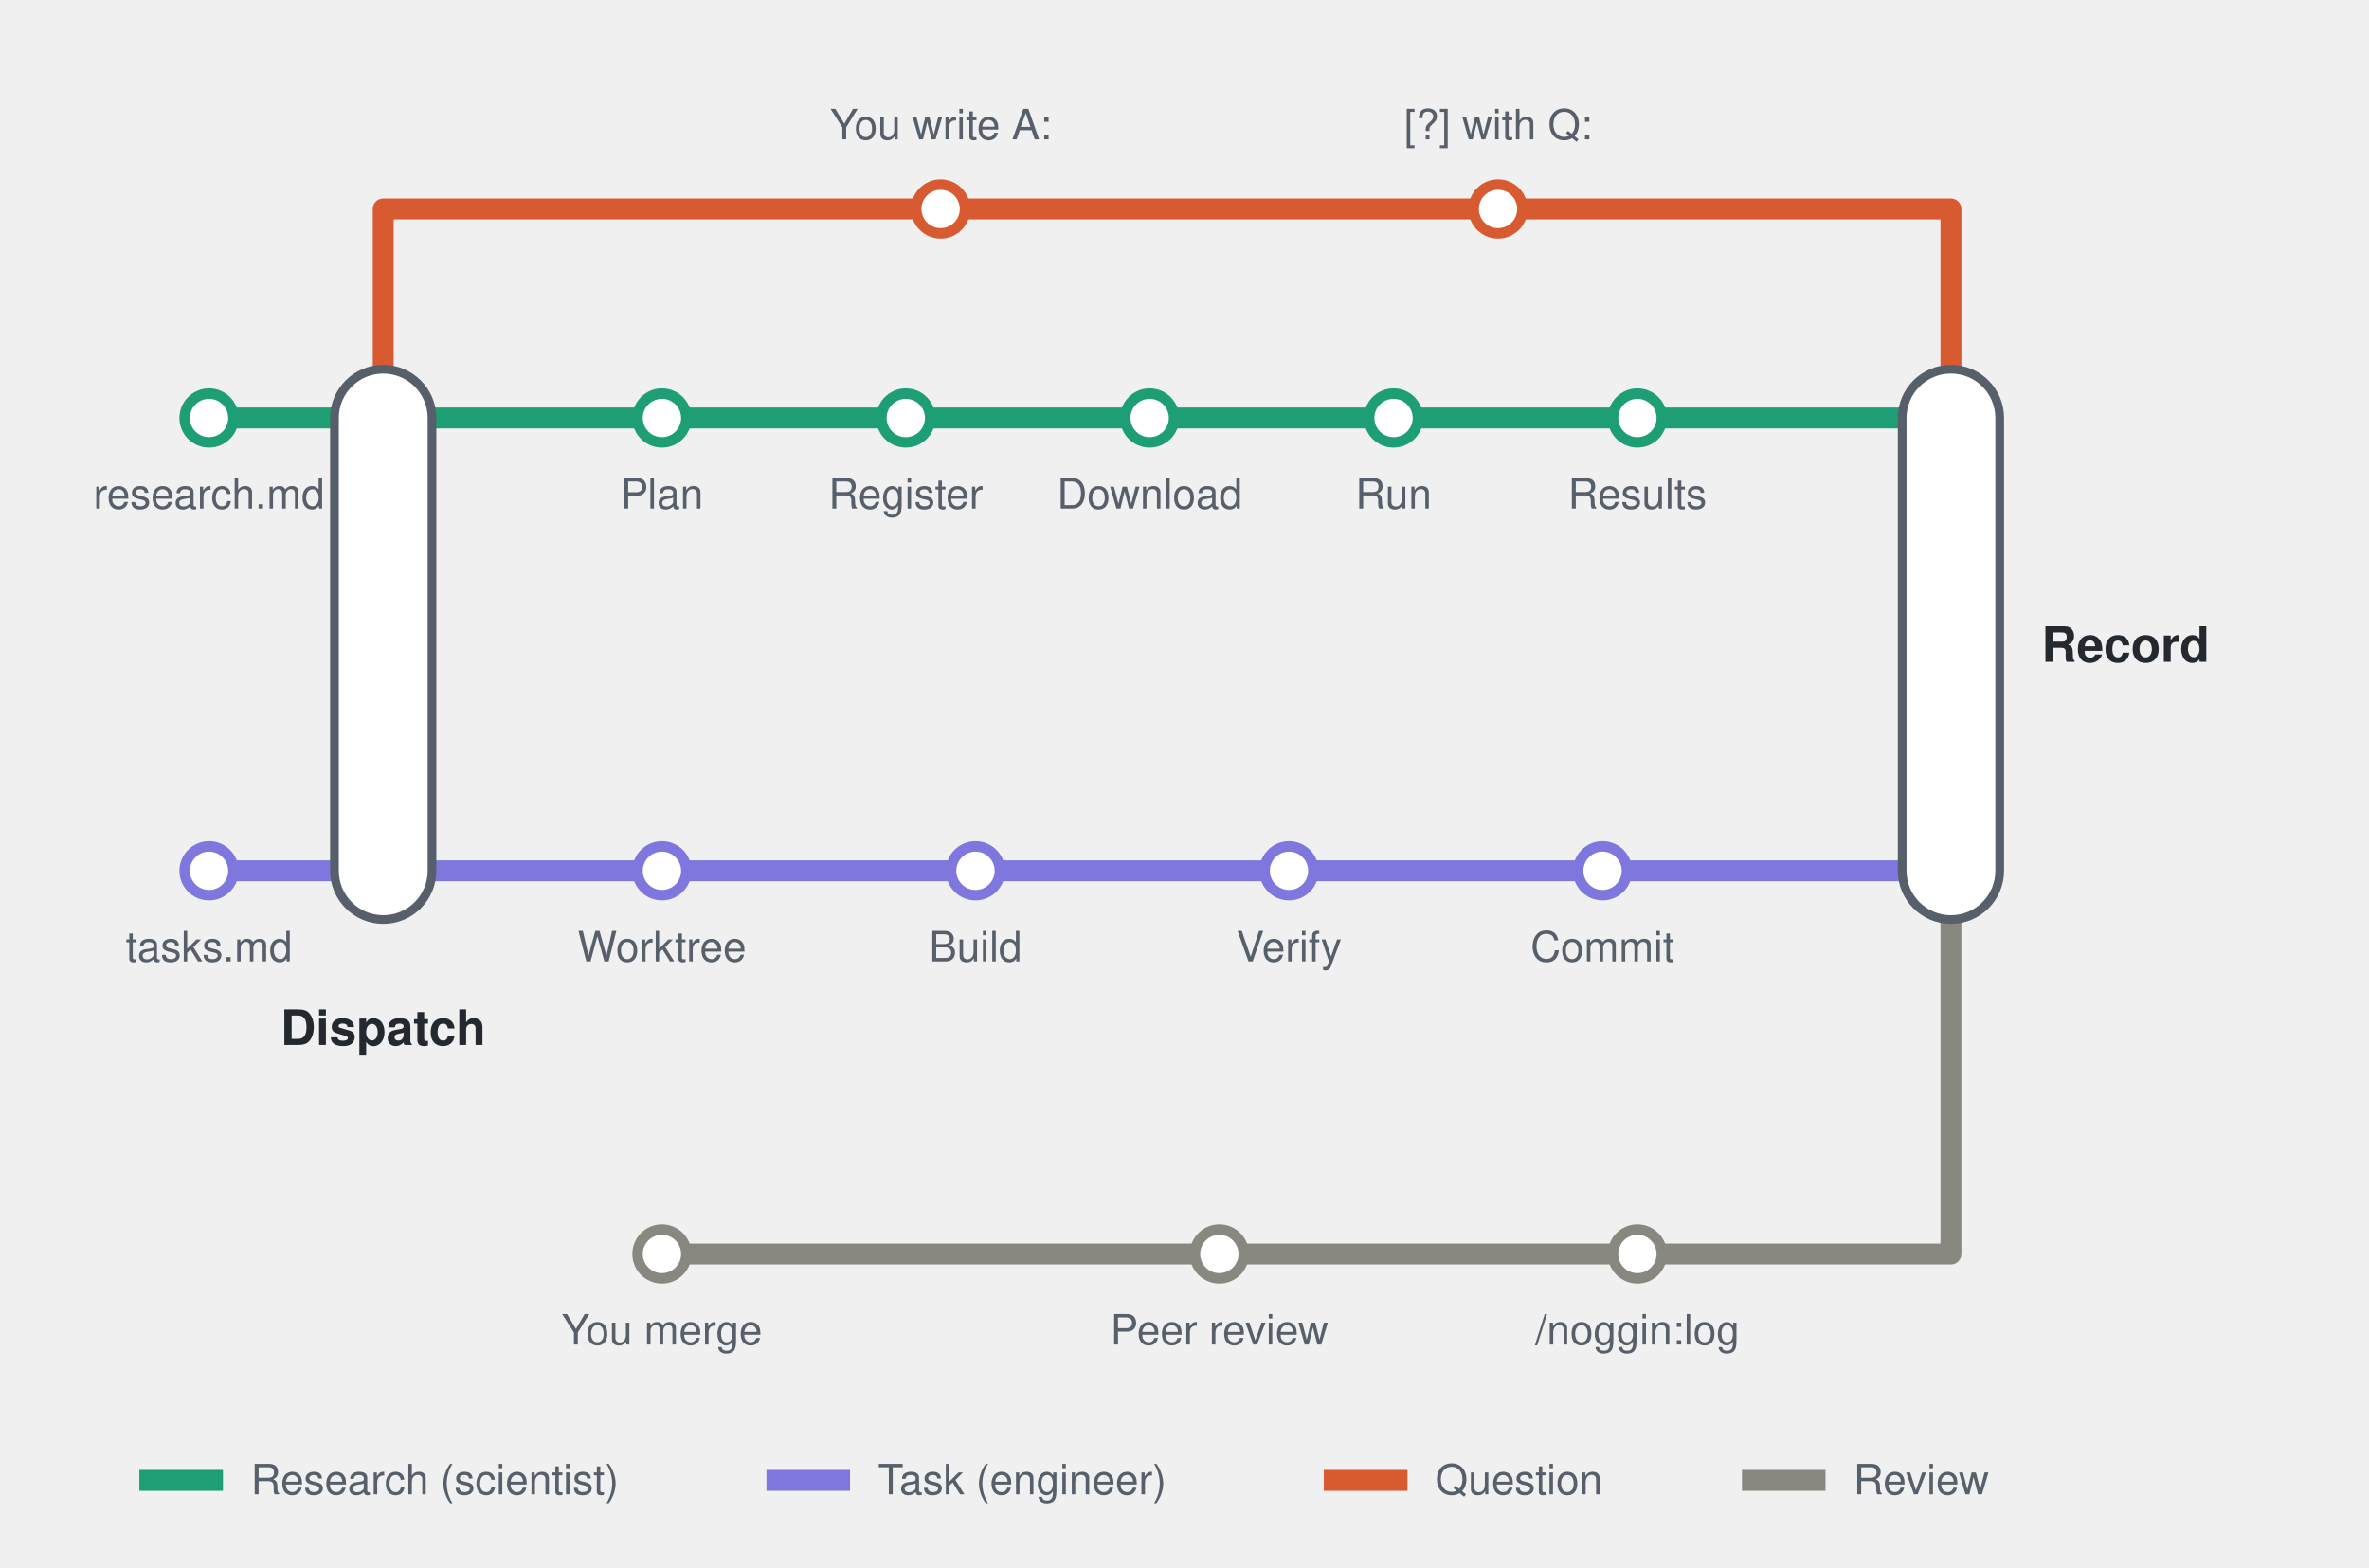
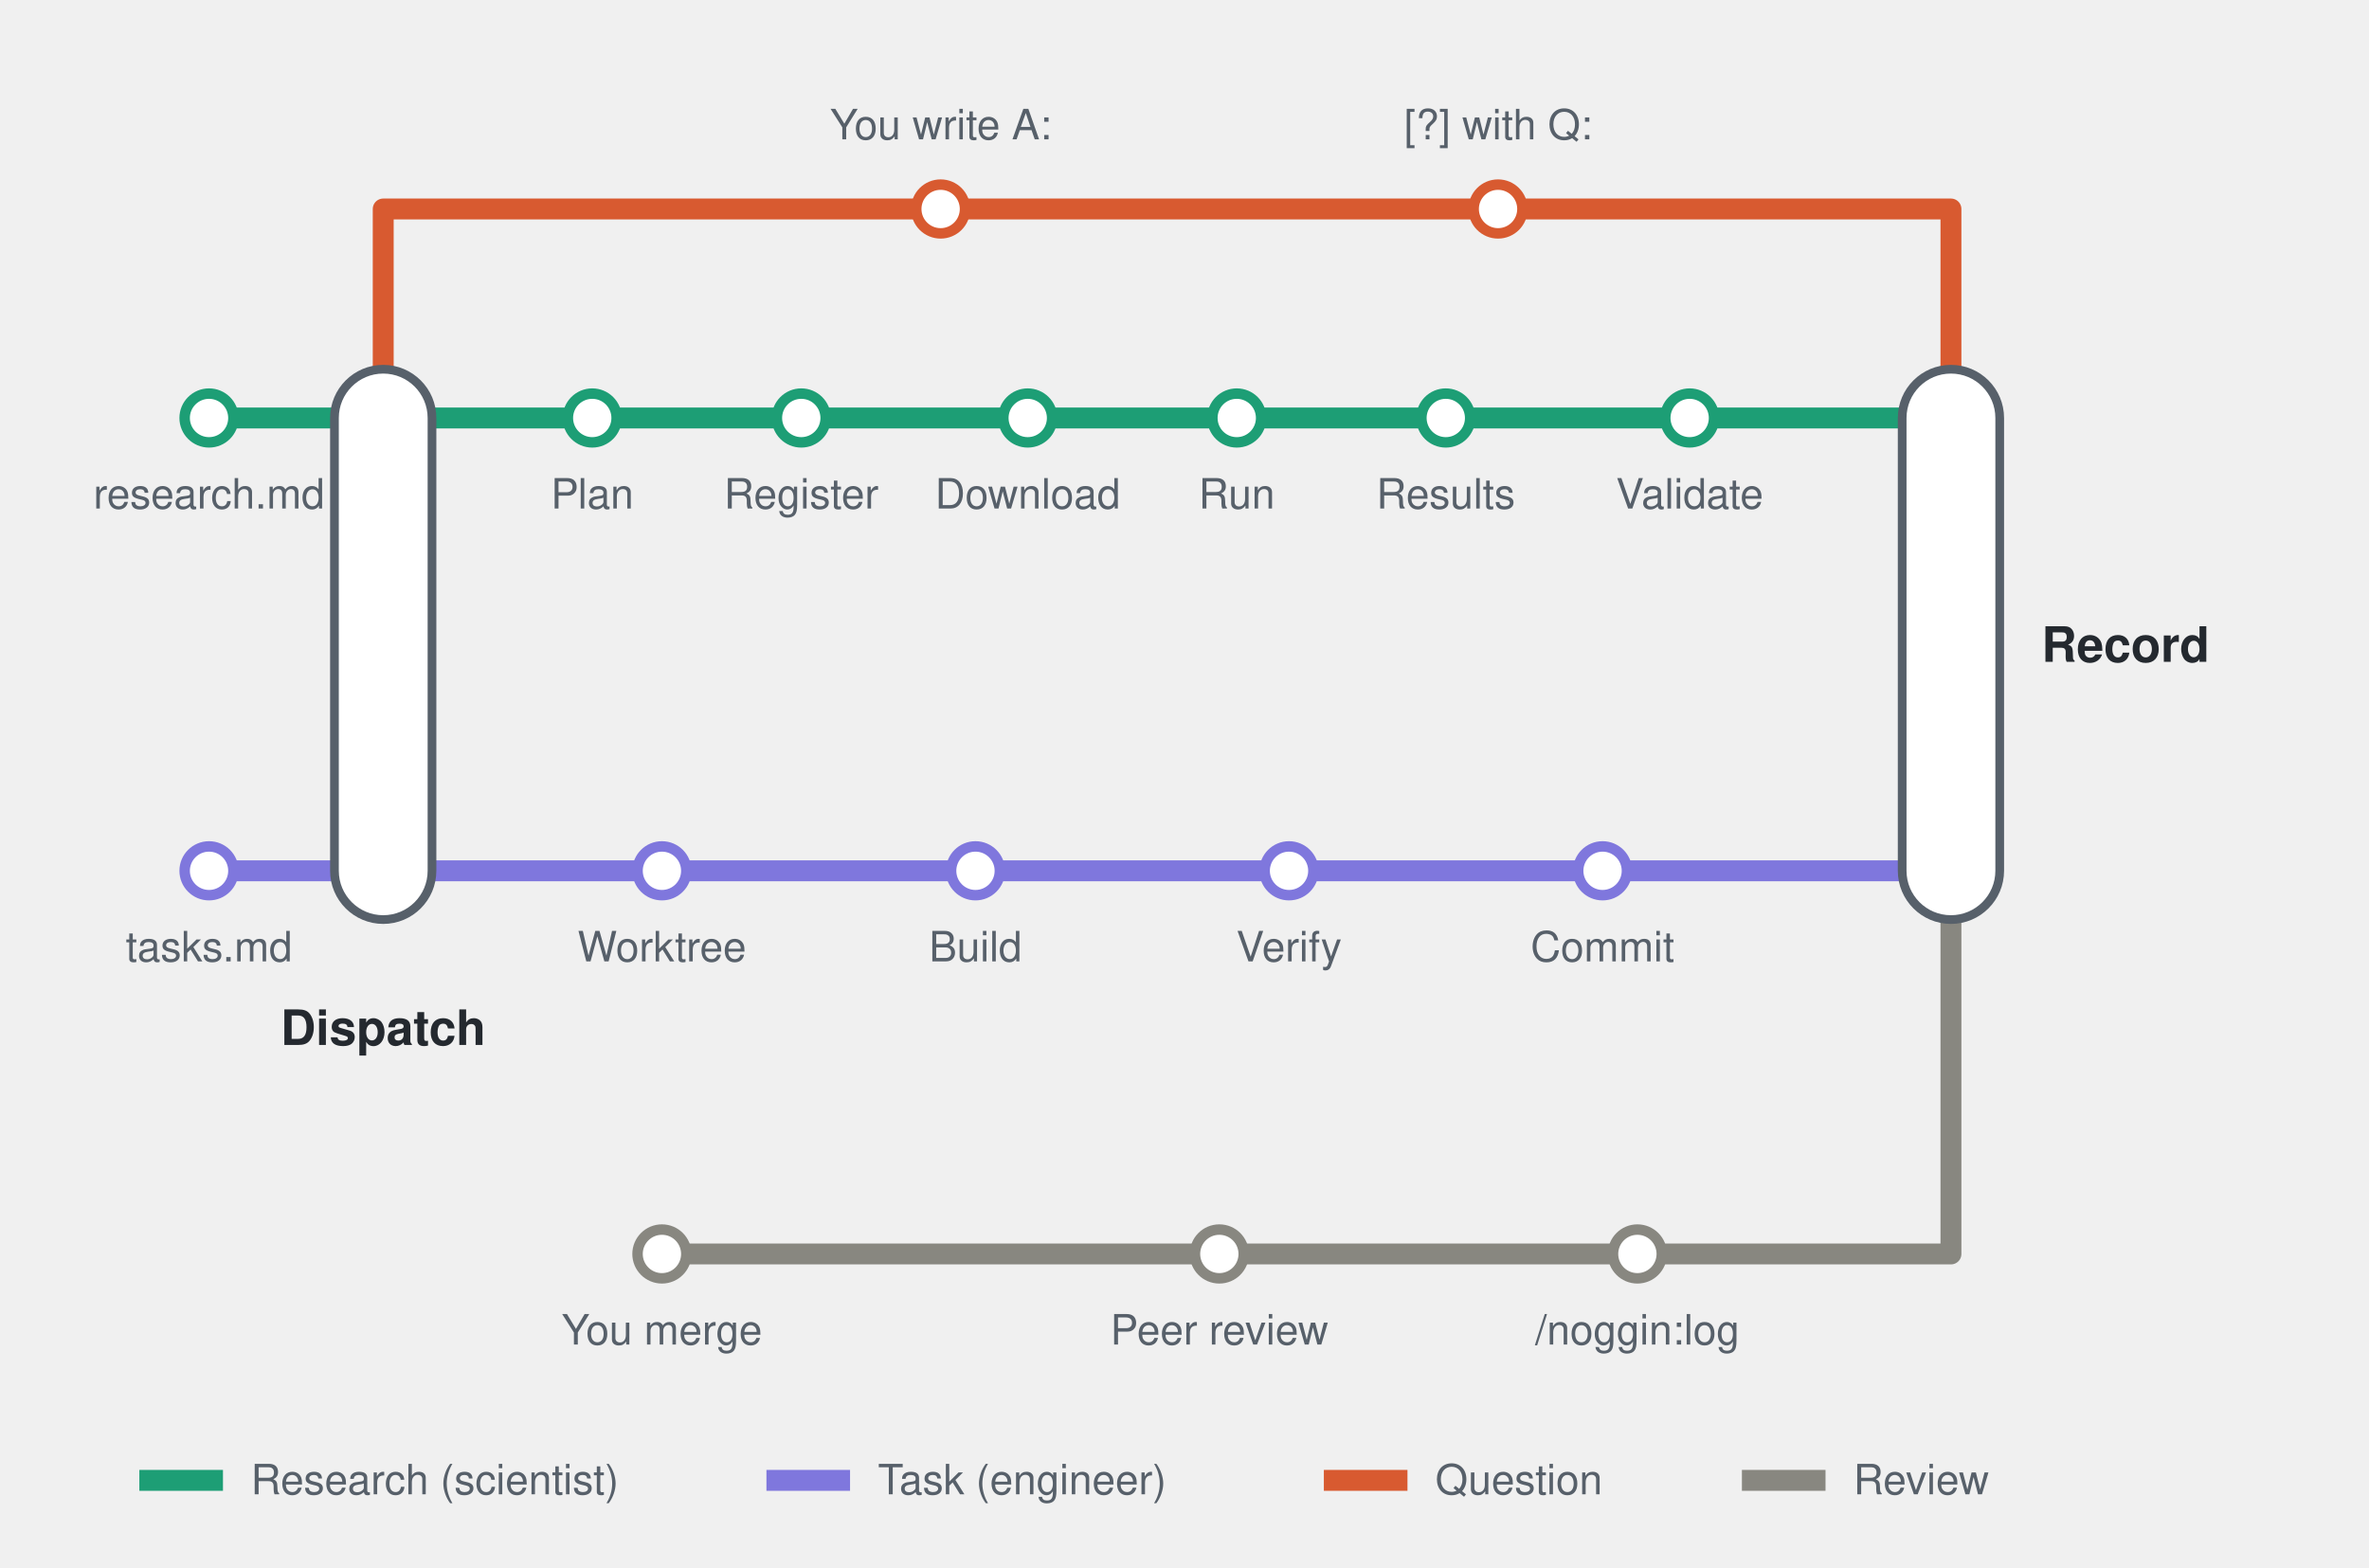
<svg xmlns="http://www.w3.org/2000/svg" width="680" height="450" viewBox="0 0 680 450" role="img">
  <style>
  text { font-family: -apple-system, BlinkMacSystemFont, "Segoe UI", Helvetica, Arial, sans-serif; font-size: 12px; fill: #57606a; }
  .th { font-size: 14px; font-weight: 600; fill: #24292f; }
  .stop, .hub { fill: #ffffff; }
  .hub { stroke: #57606a; }
  @media (prefers-color-scheme: dark) {
    text { fill: #9198a1; }
    .th { fill: #e6edf3; }
    .stop, .hub { fill: #0d1117; }
    .hub { stroke: #9198a1; }
  }
</style>
  <path d="M560 106 L560 60 L110 60 L110 106" fill="none" stroke="#D85A30" stroke-width="6" stroke-linejoin="round" />
  <path d="M560 264 L560 360 L190 360" fill="none" stroke="#888780" stroke-width="6" stroke-linejoin="round" />
  <line x1="60" y1="120" x2="560" y2="120" stroke="#1D9E75" stroke-width="6" />
  <line x1="60" y1="250" x2="560" y2="250" stroke="#7F77DD" stroke-width="6" />
  <rect class="hub" x="96" y="106" width="28" height="158" rx="14" stroke-width="2.5" />
  <rect class="hub" x="546" y="106" width="28" height="158" rx="14" stroke-width="2.5" />
  <g class="stop" stroke-width="3">
    <circle cx="60" cy="120" r="7" stroke="#1D9E75" />
-     <circle cx="190" cy="120" r="7" stroke="#1D9E75" />
-     <circle cx="260" cy="120" r="7" stroke="#1D9E75" />
-     <circle cx="330" cy="120" r="7" stroke="#1D9E75" />
-     <circle cx="400" cy="120" r="7" stroke="#1D9E75" />
-     <circle cx="470" cy="120" r="7" stroke="#1D9E75" />
+     <circle cx="170" cy="120" r="7" stroke="#1D9E75" />
+     <circle cx="230" cy="120" r="7" stroke="#1D9E75" />
+     <circle cx="295" cy="120" r="7" stroke="#1D9E75" />
+     <circle cx="355" cy="120" r="7" stroke="#1D9E75" />
+     <circle cx="415" cy="120" r="7" stroke="#1D9E75" />
+     <circle cx="485" cy="120" r="7" stroke="#1D9E75" />
    <circle cx="60" cy="250" r="7" stroke="#7F77DD" />
    <circle cx="190" cy="250" r="7" stroke="#7F77DD" />
    <circle cx="280" cy="250" r="7" stroke="#7F77DD" />
    <circle cx="370" cy="250" r="7" stroke="#7F77DD" />
    <circle cx="460" cy="250" r="7" stroke="#7F77DD" />
    <circle cx="430" cy="60" r="7" stroke="#D85A30" />
    <circle cx="270" cy="60" r="7" stroke="#D85A30" />
    <circle cx="470" cy="360" r="7" stroke="#888780" />
    <circle cx="350" cy="360" r="7" stroke="#888780" />
    <circle cx="190" cy="360" r="7" stroke="#888780" />
  </g>
  <g text-anchor="middle">
    <text x="60" y="146">research.md</text>
-     <text x="190" y="146">Plan</text>
-     <text x="260" y="146">Register</text>
-     <text x="330" y="146">Download</text>
-     <text x="400" y="146">Run</text>
-     <text x="470" y="146">Results</text>
+     <text x="170" y="146">Plan</text>
+     <text x="230" y="146">Register</text>
+     <text x="295" y="146">Download</text>
+     <text x="355" y="146">Run</text>
+     <text x="415" y="146">Results</text>
+     <text x="485" y="146">Validate</text>
    <text x="60" y="276">tasks.md</text>
    <text x="190" y="276">Worktree</text>
    <text x="280" y="276">Build</text>
    <text x="370" y="276">Verify</text>
    <text x="460" y="276">Commit</text>
    <text x="430" y="40">[?] with Q:</text>
    <text x="270" y="40">You write A:</text>
    <text x="470" y="386">/noggin:log</text>
    <text x="350" y="386">Peer review</text>
    <text x="190" y="386">You merge</text>
    <text class="th" x="110" y="300">Dispatch</text>
  </g>
  <text class="th" x="586" y="190">Record</text>
  <line x1="40" y1="425" x2="64" y2="425" stroke="#1D9E75" stroke-width="6" />
  <text x="72" y="429">Research (scientist)</text>
  <line x1="220" y1="425" x2="244" y2="425" stroke="#7F77DD" stroke-width="6" />
  <text x="252" y="429">Task (engineer)</text>
  <line x1="380" y1="425" x2="404" y2="425" stroke="#D85A30" stroke-width="6" />
  <text x="412" y="429">Question</text>
  <line x1="500" y1="425" x2="524" y2="425" stroke="#888780" stroke-width="6" />
  <text x="532" y="429">Review</text>
</svg>
